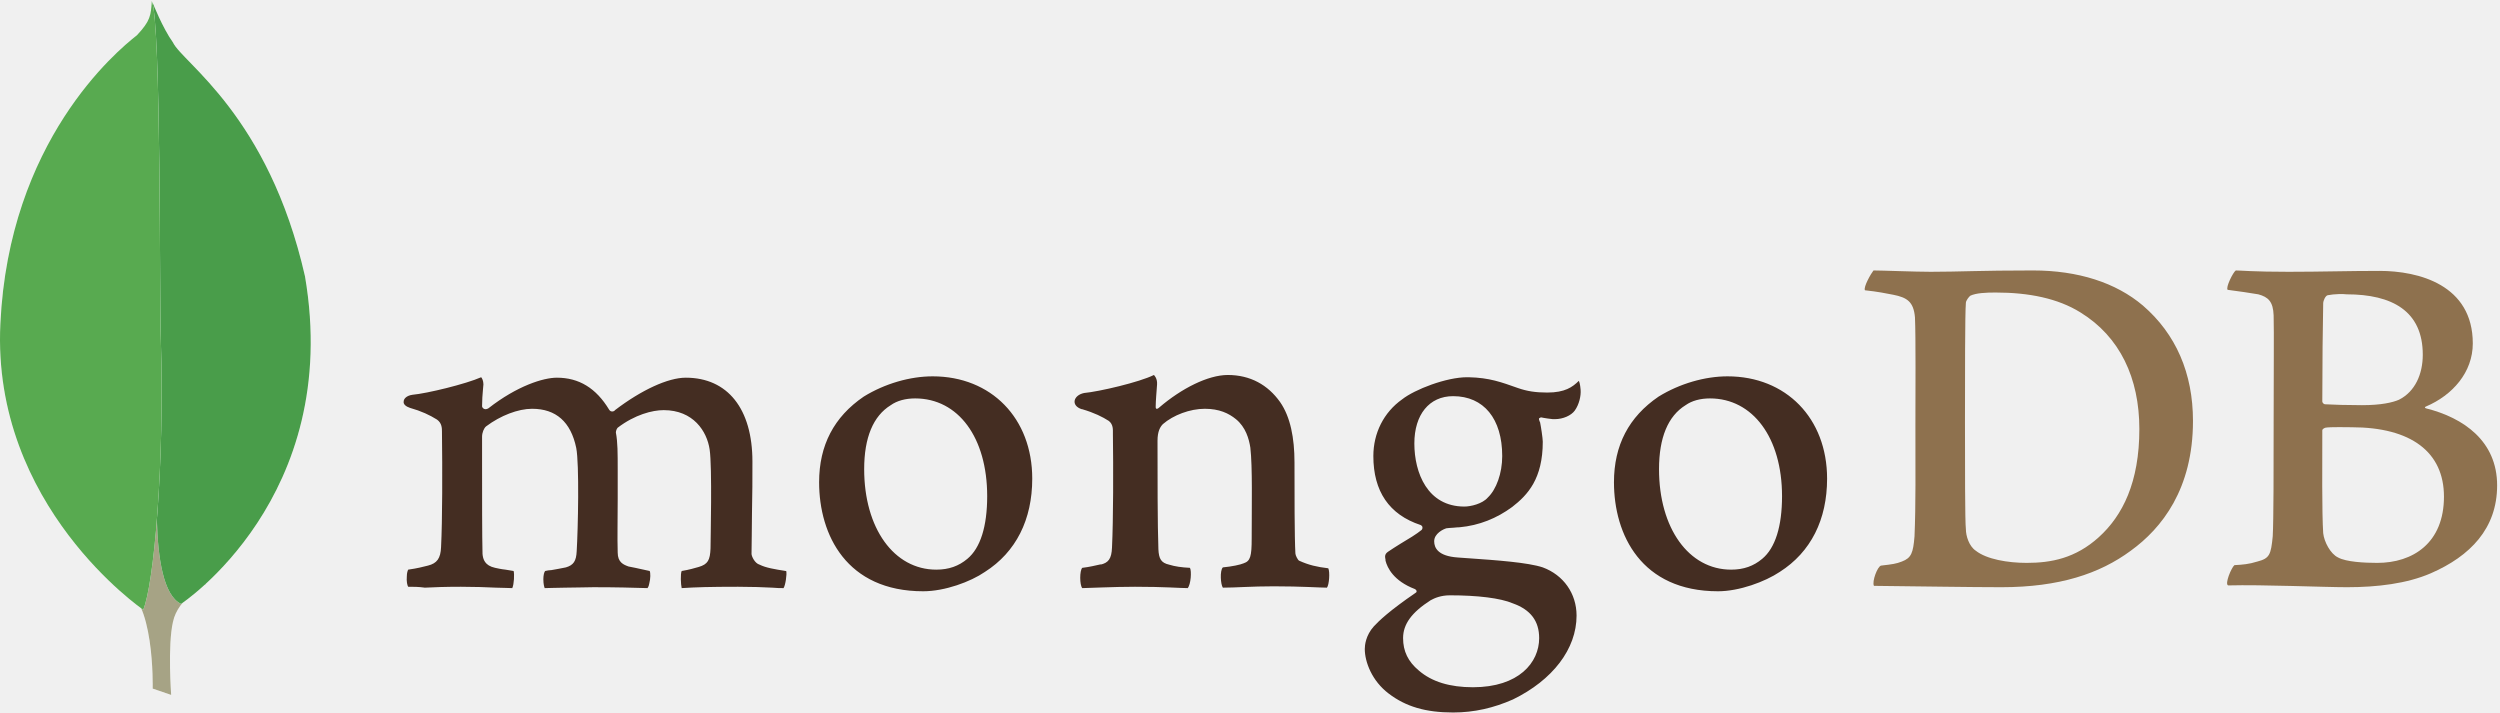
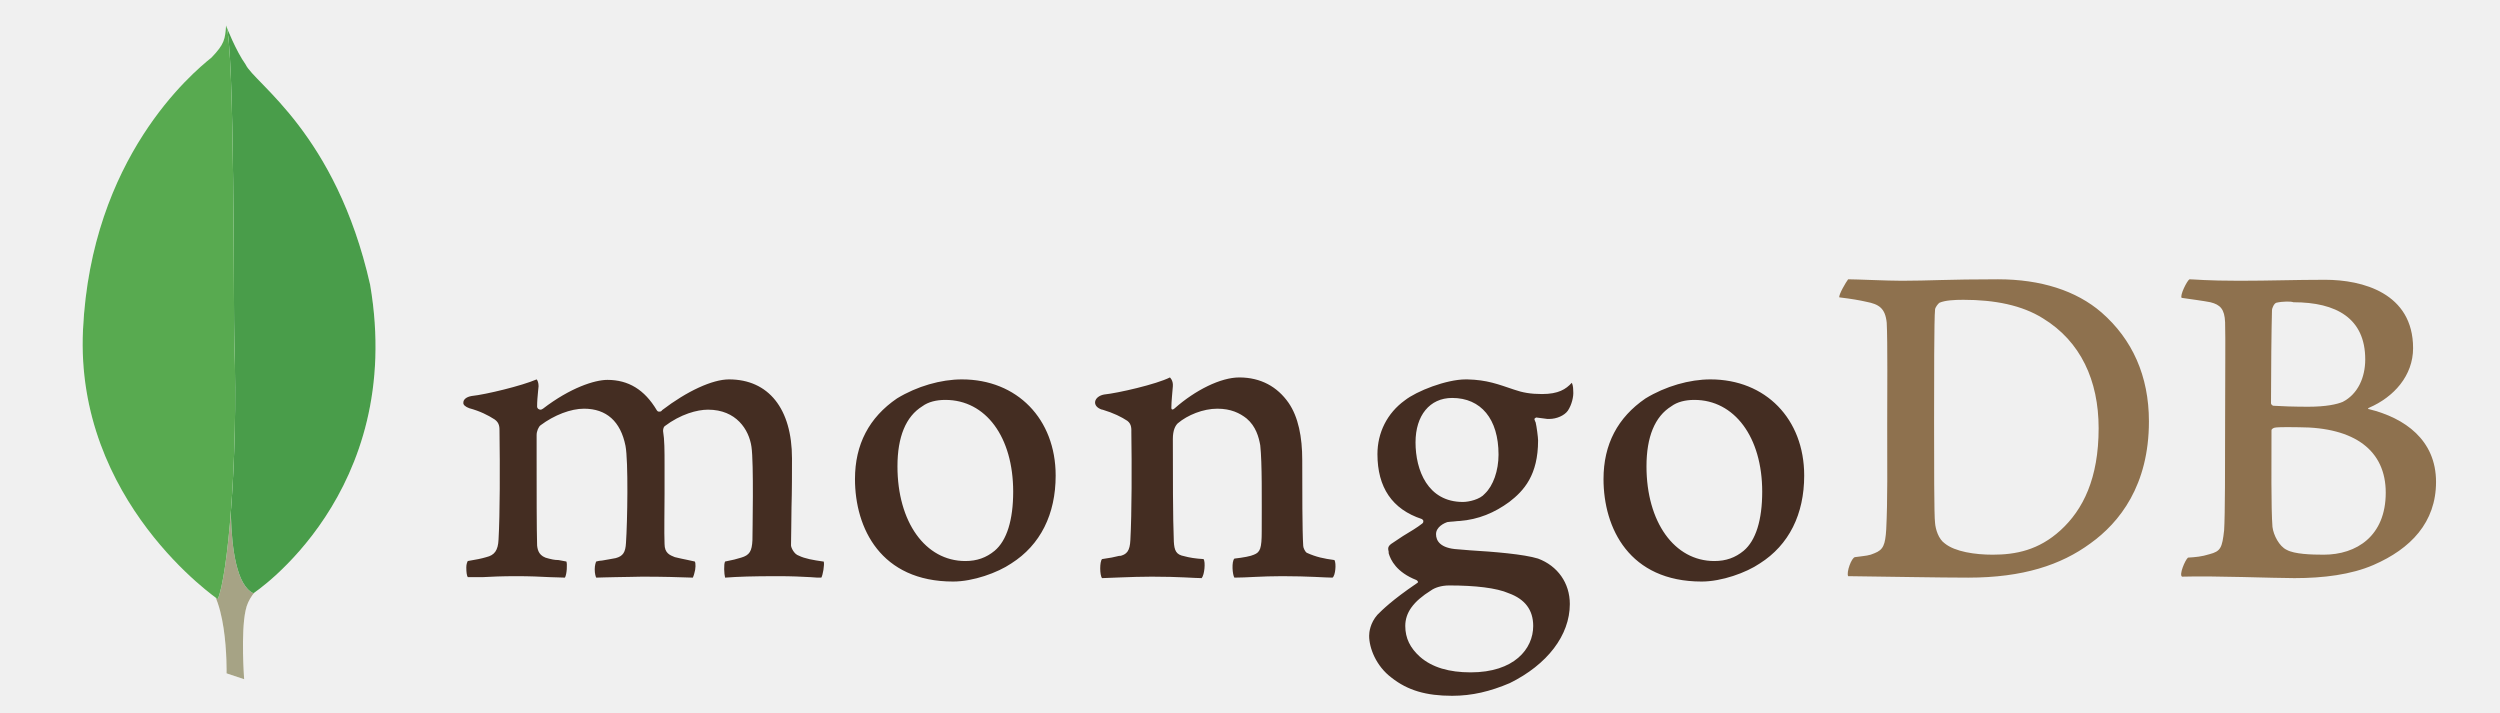
- <svg xmlns="http://www.w3.org/2000/svg" width="512px" height="146px" viewBox="0 0 512 146" version="1.1">
-   <defs />
-   <g stroke="none" stroke-width="1" fill="none" fill-rule="evenodd">
+ <svg xmlns="http://www.w3.org/2000/svg" id="Layer_1" style="enable-background:new 0 0 512 146;" version="1.1" viewBox="0 0 512 146" xml:space="preserve">
+   <style type="text/css">
+ 	.st0{fill:#8E714E;}
+ 	.st1{fill:#442D22;}
+ 	.st2{fill:#FFFFFF;}
+ 	.st3{fill:#A6A385;}
+ 	.st4{fill:#499D4A;}
+ 	.st5{fill:#58AA50;}
+ </style>
+   <g>
    <g>
-       <path d="M476.713,60.463 C476.252,60.555 475.791,61.57 475.791,62.124 C475.699,65.815 475.607,75.597 475.607,82.241 C475.607,82.426 475.883,82.795 476.16,82.795 C477.544,82.887 480.866,82.979 483.727,82.979 C487.695,82.979 490.002,82.426 491.295,81.873 C494.616,80.211 496.185,76.612 496.185,72.644 C496.185,63.693 489.91,60.278 480.589,60.278 C479.943,60.186 478.098,60.186 476.713,60.463 L476.713,60.463 L476.713,60.463 Z M500.523,101.713 C500.523,92.577 493.786,87.501 481.605,87.501 C481.051,87.501 477.175,87.409 476.252,87.593 C475.975,87.686 475.607,87.871 475.607,88.148 C475.607,94.699 475.514,105.128 475.791,109.187 C475.975,110.941 477.268,113.433 478.837,114.171 C480.497,115.094 484.281,115.278 486.865,115.278 C494.155,115.278 500.523,111.218 500.523,101.713 L500.523,101.713 L500.523,101.713 Z M457.889,55.388 C458.811,55.388 461.58,55.664 468.685,55.664 C475.422,55.664 480.774,55.48 487.326,55.48 C495.354,55.48 506.428,58.34 506.428,70.337 C506.428,76.243 502.275,80.95 496.831,83.257 C496.555,83.349 496.555,83.533 496.831,83.625 C504.582,85.564 511.412,90.362 511.412,99.406 C511.412,108.265 505.875,113.894 497.846,117.401 C492.955,119.523 486.865,120.261 480.682,120.261 C475.975,120.261 463.333,119.708 456.32,119.893 C455.582,119.615 456.966,116.293 457.611,115.74 C459.273,115.647 460.564,115.555 462.318,115.001 C464.81,114.356 465.086,113.617 465.455,109.834 C465.64,106.604 465.64,95.16 465.64,87.04 C465.64,75.874 465.733,68.307 465.64,64.616 C465.548,61.755 464.533,60.832 462.503,60.278 C460.934,60.002 458.35,59.632 456.227,59.356 C455.765,58.894 457.334,55.756 457.889,55.388 L457.889,55.388 L457.889,55.388 Z M404.641,112.787 C406.857,114.539 411.194,115.278 415.07,115.278 C420.053,115.278 425.036,114.356 429.835,110.018 C434.726,105.589 438.14,98.76 438.14,87.871 C438.14,77.442 434.172,68.952 426.051,63.97 C421.437,61.108 415.531,59.909 408.702,59.909 C406.672,59.909 404.734,60.002 403.535,60.555 C403.257,60.74 402.612,61.57 402.612,62.031 C402.427,63.877 402.427,78.088 402.427,86.394 C402.427,94.976 402.427,106.973 402.612,108.357 C402.612,109.742 403.257,111.864 404.641,112.787 L404.641,112.787 L404.641,112.787 Z M383.693,55.388 C385.447,55.388 392.183,55.664 395.413,55.664 C401.228,55.664 405.38,55.388 416.361,55.388 C425.589,55.388 433.341,57.879 438.878,62.585 C445.614,68.399 449.122,76.428 449.122,86.209 C449.122,100.144 442.754,108.173 436.386,112.787 C430.02,117.493 421.714,120.261 409.902,120.261 C403.627,120.261 392.83,120.077 383.878,119.984 L383.786,119.984 C383.325,119.154 384.524,115.924 385.262,115.832 C387.662,115.555 388.308,115.462 389.508,115.001 C391.445,114.263 391.815,113.248 392.092,109.834 C392.368,103.466 392.276,95.807 392.276,87.132 C392.276,80.95 392.368,68.86 392.183,64.984 C391.907,61.755 390.523,60.925 387.754,60.37 C386.37,60.094 384.524,59.724 381.941,59.448 C381.571,58.801 383.232,55.941 383.693,55.388 L383.693,55.388 L383.693,55.388 Z" fill="#8E714E" />
-       <path d="M272.033,116.385 C269.726,116.108 268.065,115.74 266.035,114.817 C265.758,114.632 265.296,113.71 265.296,113.34 C265.112,110.11 265.112,100.882 265.112,94.699 C265.112,89.716 264.282,85.379 262.159,82.334 C259.667,78.826 256.068,76.797 251.454,76.797 C247.394,76.797 241.949,79.565 237.427,83.441 C237.335,83.533 236.597,84.18 236.689,83.164 C236.689,82.149 236.874,80.119 236.966,78.735 C237.059,77.442 236.32,76.797 236.32,76.797 C233.367,78.273 225.062,80.211 222.016,80.488 C219.802,80.95 219.248,83.072 221.555,83.81 L221.648,83.81 C224.139,84.548 225.8,85.379 227.091,86.209 C228.014,86.948 227.922,87.963 227.922,88.794 C228.014,95.715 228.014,106.327 227.738,112.141 C227.646,114.448 227,115.278 225.339,115.647 L225.523,115.555 C224.231,115.832 223.216,116.108 221.647,116.293 C221.093,116.847 221.093,119.8 221.647,120.446 C222.662,120.446 228.014,120.169 232.445,120.169 C238.535,120.169 241.673,120.446 243.241,120.446 C243.887,119.708 244.072,116.939 243.703,116.293 C241.949,116.201 240.657,116.017 239.458,115.647 C237.797,115.278 237.335,114.448 237.242,112.51 C237.059,107.618 237.059,97.283 237.059,90.27 C237.059,88.332 237.612,87.409 238.165,86.855 C240.288,85.01 243.703,83.718 246.748,83.718 C249.701,83.718 251.639,84.641 253.115,85.841 C255.145,87.501 255.791,89.9 256.068,91.654 C256.529,95.622 256.345,103.466 256.345,110.295 C256.345,113.986 256.068,114.909 254.684,115.37 C254.038,115.647 252.377,116.017 250.439,116.201 C249.793,116.847 249.978,119.708 250.439,120.354 C253.115,120.354 256.253,120.077 260.867,120.077 C266.588,120.077 270.28,120.354 271.756,120.354 C272.217,119.8 272.402,117.124 272.033,116.385 L272.033,116.385 L272.033,116.385 Z M297.595,81.134 C292.704,81.134 289.659,84.918 289.659,90.823 C289.659,96.822 292.335,103.743 299.902,103.743 C301.194,103.743 303.594,103.189 304.7,101.897 C306.454,100.236 307.654,96.914 307.654,93.408 C307.654,85.748 303.87,81.134 297.595,81.134 L297.595,81.134 L297.595,81.134 Z M296.949,121.922 C295.104,121.922 293.811,122.476 292.981,122.938 C289.105,125.429 287.352,127.828 287.352,130.69 C287.352,133.365 288.367,135.487 290.582,137.333 C293.258,139.64 296.949,140.748 301.655,140.748 C311.068,140.748 315.221,135.672 315.221,130.69 C315.221,127.182 313.467,124.875 309.869,123.584 C307.285,122.476 302.578,121.922 296.949,121.922 L296.949,121.922 L296.949,121.922 Z M297.595,145.916 C291.966,145.916 287.905,144.716 284.399,142.04 C280.984,139.456 279.508,135.58 279.508,132.904 C279.508,132.166 279.693,130.135 281.354,128.29 C282.368,127.182 284.583,125.06 289.844,121.461 C290.028,121.369 290.12,121.277 290.12,121.092 C290.12,120.907 289.935,120.722 289.751,120.631 C285.414,118.97 284.122,116.293 283.752,114.817 L283.752,114.632 C283.661,114.078 283.476,113.525 284.307,112.971 C284.953,112.51 285.876,111.956 286.89,111.31 C288.459,110.387 290.12,109.372 291.135,108.541 C291.32,108.357 291.32,108.173 291.32,107.988 C291.32,107.803 291.135,107.618 290.951,107.527 C284.492,105.404 281.262,100.605 281.262,93.408 C281.262,88.701 283.384,84.456 287.167,81.78 C289.751,79.749 296.211,77.258 300.456,77.258 L300.733,77.258 C305.07,77.35 307.469,78.273 310.883,79.473 C312.729,80.119 314.483,80.395 316.882,80.395 C320.481,80.395 322.05,79.288 323.341,77.997 C323.434,78.181 323.619,78.643 323.711,79.842 C323.803,81.042 323.434,82.795 322.511,84.087 C321.773,85.102 320.112,85.841 318.451,85.841 L317.989,85.841 C316.328,85.656 315.59,85.471 315.59,85.471 L315.221,85.656 C315.129,85.841 315.221,86.025 315.313,86.302 L315.406,86.487 C315.59,87.317 315.959,89.808 315.959,90.455 C315.959,98.022 312.914,101.343 309.684,103.835 C306.546,106.142 302.948,107.618 298.887,107.988 C298.795,107.988 298.426,107.988 297.595,108.08 C297.134,108.08 296.488,108.173 296.395,108.173 L296.303,108.173 C295.565,108.357 293.72,109.28 293.72,110.848 C293.72,112.232 294.55,113.894 298.518,114.171 C299.348,114.263 300.179,114.263 301.102,114.356 C306.362,114.724 312.914,115.186 315.959,116.201 C320.204,117.769 322.88,121.553 322.88,126.075 C322.88,132.904 317.989,139.272 309.869,143.239 C305.901,144.993 301.932,145.916 297.595,145.916 L297.595,145.916 L297.595,145.916 Z M350.196,81.595 C348.258,81.595 346.504,82.056 345.212,82.979 C341.614,85.194 339.768,89.624 339.768,96.083 C339.768,108.173 345.858,116.663 354.533,116.663 C357.117,116.663 359.147,115.924 360.9,114.448 C363.576,112.232 364.961,107.803 364.961,101.62 C364.961,89.624 358.962,81.595 350.196,81.595 L350.196,81.595 L350.196,81.595 Z M351.857,121.092 C336.169,121.092 330.54,109.557 330.54,98.76 C330.54,91.193 333.585,85.379 339.675,81.226 C344.013,78.55 349.181,77.074 353.795,77.074 C365.791,77.074 374.189,85.656 374.189,98.022 C374.189,106.419 370.867,113.063 364.499,117.124 C361.454,119.154 356.194,121.092 351.856,121.092 L351.857,121.092 L351.857,121.092 Z M187.411,81.595 C185.473,81.595 183.72,82.056 182.427,82.979 C178.829,85.194 176.983,89.624 176.983,96.083 C176.983,108.173 183.073,116.663 191.748,116.663 C194.332,116.663 196.362,115.924 198.116,114.448 C200.791,112.232 202.176,107.803 202.176,101.62 C202.176,89.624 196.27,81.595 187.411,81.595 L187.411,81.595 L187.411,81.595 Z M189.072,121.092 C173.384,121.092 167.755,109.557 167.755,98.76 C167.755,91.193 170.8,85.379 176.89,81.226 C181.228,78.55 186.396,77.074 191.01,77.074 C203.007,77.074 211.404,85.656 211.404,98.022 C211.404,106.419 208.082,113.063 201.714,117.124 C198.761,119.154 193.501,121.092 189.072,121.092 L189.072,121.092 L189.072,121.092 Z M83.594,120.169 C83.409,119.893 83.225,119.062 83.317,118.047 C83.317,117.308 83.502,116.847 83.594,116.663 C85.532,116.385 86.547,116.108 87.654,115.832 C89.5,115.37 90.238,114.356 90.33,112.049 C90.608,106.512 90.608,95.991 90.515,88.701 L90.515,88.516 C90.515,87.686 90.515,86.67 89.5,85.932 C88.023,85.01 86.27,84.18 83.963,83.533 C83.132,83.257 82.579,82.795 82.671,82.241 C82.671,81.688 83.225,81.042 84.425,80.857 C87.47,80.58 95.406,78.643 98.543,77.258 C98.728,77.442 99.005,77.997 99.005,78.735 L98.913,79.749 C98.82,80.765 98.728,81.965 98.728,83.164 C98.728,83.533 99.097,83.81 99.466,83.81 C99.651,83.81 99.836,83.718 100.02,83.625 C105.926,79.011 111.278,77.35 114.046,77.35 C118.569,77.35 122.075,79.473 124.752,83.902 C124.936,84.18 125.121,84.271 125.398,84.271 C125.582,84.271 125.859,84.18 125.951,83.995 C131.396,79.842 136.84,77.35 140.439,77.35 C149.021,77.35 154.097,83.718 154.097,94.515 C154.097,97.56 154.097,101.528 154.005,105.128 C154.005,108.357 153.913,111.31 153.913,113.433 C153.913,113.894 154.558,115.37 155.574,115.647 C156.865,116.293 158.619,116.57 160.926,116.939 L161.018,116.939 C161.203,117.585 160.834,119.984 160.465,120.446 C159.911,120.446 159.08,120.446 158.158,120.354 C156.404,120.261 153.913,120.169 151.144,120.169 C145.423,120.169 142.47,120.261 139.608,120.446 C139.425,119.708 139.332,117.493 139.608,116.939 C141.27,116.663 142.1,116.385 143.116,116.108 C144.962,115.555 145.423,114.724 145.515,112.325 C145.515,110.572 145.884,95.622 145.33,92.023 C144.777,88.332 142.008,83.995 135.917,83.995 C133.61,83.995 130.012,84.918 126.505,87.593 C126.321,87.778 126.136,88.239 126.136,88.516 L126.136,88.609 C126.505,90.546 126.505,92.762 126.505,96.176 L126.505,102.174 C126.505,106.327 126.412,110.203 126.505,113.155 C126.505,115.186 127.705,115.647 128.72,116.017 C129.274,116.108 129.642,116.201 130.104,116.293 C130.935,116.478 131.765,116.663 133.057,116.939 C133.242,117.308 133.242,118.508 132.965,119.523 C132.872,120.077 132.687,120.354 132.596,120.446 C129.458,120.354 126.228,120.261 121.522,120.261 C120.138,120.261 117.738,120.354 115.708,120.354 C114.046,120.354 112.478,120.446 111.556,120.446 C111.463,120.261 111.278,119.615 111.278,118.6 C111.278,117.769 111.463,117.124 111.648,116.939 C112.109,116.847 112.478,116.755 112.94,116.755 C114.046,116.57 114.969,116.385 115.892,116.201 C117.461,115.74 118.015,114.909 118.107,112.879 C118.384,108.265 118.661,95.069 118.015,91.746 C116.908,86.394 113.863,83.718 108.971,83.718 C106.111,83.718 102.511,85.102 99.559,87.317 C99.097,87.686 98.728,88.609 98.728,89.439 L98.728,94.884 C98.728,101.528 98.728,109.834 98.82,113.433 C98.913,114.539 99.281,115.832 101.404,116.293 C101.866,116.385 102.604,116.57 103.527,116.663 L105.188,116.939 C105.373,117.493 105.28,119.708 104.911,120.446 C103.988,120.446 102.881,120.354 101.588,120.354 C99.651,120.261 97.159,120.169 94.391,120.169 C91.161,120.169 88.854,120.261 87.008,120.354 C85.716,120.169 84.701,120.169 83.594,120.169 L83.594,120.169 L83.594,120.169 Z" fill="#442D22" />
+       <path class="st0" d="M466.2,62c-0.4,0.1-0.9,1-0.9,1.6c-0.1,3.5-0.2,12.7-0.2,19c0,0.2,0.3,0.5,0.5,0.5c1.3,0.1,4.4,0.2,7.1,0.2    c3.7,0,5.9-0.5,7.1-1c3.1-1.6,4.6-5,4.6-8.7c0-8.4-5.9-11.7-14.7-11.7C469.2,61.7,467.5,61.7,466.2,62L466.2,62L466.2,62z     M488.6,100.9c0-8.6-6.3-13.4-17.8-13.4c-0.5,0-4.2-0.1-5,0.1c-0.3,0.1-0.6,0.3-0.6,0.5c0,6.2-0.1,16,0.2,19.8    c0.2,1.7,1.4,4,2.9,4.7c1.6,0.9,5.1,1,7.6,1C482.6,113.6,488.6,109.8,488.6,100.9L488.6,100.9L488.6,100.9z M448.4,57.2    c0.9,0,3.5,0.3,10.2,0.3c6.3,0,11.4-0.2,17.6-0.2c7.6,0,18,2.7,18,14c0,5.6-3.9,10-9,12.2c-0.3,0.1-0.3,0.3,0,0.3    c7.3,1.8,13.7,6.3,13.7,14.9c0,8.3-5.2,13.7-12.8,17c-4.6,2-10.3,2.7-16.2,2.7c-4.4,0-16.3-0.5-23-0.3c-0.7-0.3,0.6-3.4,1.2-3.9    c1.6-0.1,2.8-0.2,4.4-0.7c2.3-0.6,2.6-1.3,3-4.9c0.2-3,0.2-13.8,0.2-21.5c0-10.5,0.1-17.7,0-21.1c-0.1-2.7-1-3.6-3-4.1    c-1.5-0.3-3.9-0.6-5.9-0.9C446.4,60.5,447.9,57.5,448.4,57.2L448.4,57.2L448.4,57.2z M398.3,111.3c2.1,1.7,6.2,2.3,9.8,2.3    c4.7,0,9.4-0.9,13.9-5c4.6-4.2,7.8-10.6,7.8-20.9c0-9.8-3.7-17.8-11.4-22.5c-4.3-2.7-9.9-3.8-16.3-3.8c-1.9,0-3.7,0.1-4.9,0.6    c-0.3,0.2-0.9,1-0.9,1.4c-0.2,1.7-0.2,15.1-0.2,23c0,8.1,0,19.4,0.2,20.7C396.4,108.4,397,110.4,398.3,111.3L398.3,111.3    L398.3,111.3z M378.5,57.2c1.7,0,8,0.3,11,0.3c5.5,0,9.4-0.3,19.7-0.3c8.7,0,16,2.3,21.2,6.8c6.3,5.5,9.7,13,9.7,22.3    c0,13.1-6,20.7-12,25c-6,4.4-13.8,7-25,7c-5.9,0-16.1-0.2-24.5-0.3h-0.1c-0.4-0.8,0.7-3.8,1.4-3.9c2.3-0.3,2.9-0.3,4-0.8    c1.8-0.7,2.2-1.7,2.4-4.9c0.3-6,0.2-13.2,0.2-21.4c0-5.8,0.1-17.2-0.1-20.9c-0.3-3-1.6-3.8-4.2-4.3c-1.3-0.3-3-0.6-5.5-0.9    C376.5,60.4,378.1,57.7,378.5,57.2L378.5,57.2L378.5,57.2z" />
+       <path class="st1" d="M273.3,114.7c-2.2-0.3-3.7-0.6-5.7-1.5c-0.3-0.2-0.7-1-0.7-1.4c-0.2-3-0.2-11.7-0.2-17.6    c0-4.7-0.8-8.8-2.8-11.7c-2.3-3.3-5.7-5.2-10.1-5.2c-3.8,0-9,2.6-13.2,6.3c-0.1,0.1-0.8,0.7-0.7-0.3c0-1,0.2-2.9,0.3-4.2    c0.1-1.2-0.6-1.8-0.6-1.8c-2.8,1.4-10.6,3.2-13.5,3.5c-2.1,0.4-2.6,2.4-0.4,3.1h0.1c2.3,0.7,3.9,1.5,5.1,2.3    c0.9,0.7,0.8,1.7,0.8,2.4c0.1,6.5,0.1,16.5-0.2,22c-0.1,2.2-0.7,3-2.3,3.3l0.2-0.1c-1.2,0.3-2.2,0.5-3.7,0.7    c-0.5,0.5-0.5,3.3,0,3.9c1,0,6-0.3,10.2-0.3c5.7,0,8.7,0.3,10.2,0.3c0.6-0.7,0.8-3.3,0.4-3.9c-1.7-0.1-2.9-0.3-4-0.6    c-1.6-0.3-2-1.1-2.1-3c-0.2-4.6-0.2-14.3-0.2-21c0-1.8,0.5-2.7,1-3.2c2-1.7,5.2-3,8.1-3c2.8,0,4.6,0.9,6,2    c1.9,1.6,2.5,3.8,2.8,5.5c0.4,3.7,0.3,11.1,0.3,17.6c0,3.5-0.3,4.3-1.6,4.8c-0.6,0.3-2.2,0.6-4,0.8c-0.6,0.6-0.4,3.3,0,3.9    c2.5,0,5.5-0.3,9.8-0.3c5.4,0,8.9,0.3,10.3,0.3C273.5,117.9,273.7,115.4,273.3,114.7L273.3,114.7L273.3,114.7z M297.4,81.5    c-4.6,0-7.5,3.6-7.5,9.1c0,5.7,2.5,12.2,9.7,12.2c1.2,0,3.5-0.5,4.5-1.7c1.7-1.6,2.8-4.7,2.8-8C306.9,85.8,303.3,81.5,297.4,81.5    L297.4,81.5L297.4,81.5z M296.8,119.9c-1.7,0-3,0.5-3.7,1c-3.7,2.3-5.3,4.6-5.3,7.3c0,2.5,1,4.5,3,6.3c2.5,2.2,6,3.2,10.4,3.2    c8.9,0,12.8-4.8,12.8-9.5c0-3.3-1.7-5.5-5-6.7C306.5,120.4,302.1,119.9,296.8,119.9L296.8,119.9L296.8,119.9z M297.4,142.5    c-5.3,0-9.1-1.1-12.4-3.7c-3.2-2.4-4.6-6.1-4.6-8.6c0-0.7,0.2-2.6,1.7-4.3c1-1,3-3,8-6.4c0.2-0.1,0.3-0.2,0.3-0.3    c0-0.2-0.2-0.3-0.3-0.4c-4.1-1.6-5.3-4.1-5.7-5.5V113c-0.1-0.5-0.3-1,0.5-1.6c0.6-0.4,1.5-1,2.4-1.6c1.5-0.9,3-1.8,4-2.6    c0.2-0.2,0.2-0.3,0.2-0.5s-0.2-0.3-0.3-0.4c-6.1-2-9.1-6.5-9.1-13.3c0-4.4,2-8.4,5.6-11c2.4-1.9,8.5-4.3,12.5-4.3h0.3    c4.1,0.1,6.3,1,9.6,2.1c1.7,0.6,3.4,0.9,5.7,0.9c3.4,0,4.9-1,6.1-2.3c0.1,0.2,0.3,0.6,0.3,1.7c0.1,1.1-0.3,2.8-1.1,4    c-0.7,1-2.3,1.7-3.8,1.7h-0.4c-1.6-0.2-2.3-0.3-2.3-0.3l-0.3,0.2c-0.1,0.2,0,0.3,0.1,0.6l0.1,0.2c0.2,0.8,0.5,3.1,0.5,3.7    c0,7.1-2.9,10.3-5.9,12.6c-3,2.2-6.3,3.6-10.2,3.9c-0.1,0-0.4,0-1.2,0.1c-0.4,0-1,0.1-1.1,0.1h-0.1c-0.7,0.2-2.4,1-2.4,2.5    c0,1.3,0.8,2.9,4.5,3.1c0.8,0.1,1.6,0.1,2.4,0.2c5,0.3,11.1,0.8,14,1.7c4,1.5,6.5,5,6.5,9.3c0,6.4-4.6,12.4-12.3,16.2    C305.2,141.6,301.5,142.5,297.4,142.5L297.4,142.5L297.4,142.5z M347,81.9c-1.8,0-3.5,0.4-4.7,1.3c-3.4,2.1-5.1,6.3-5.1,12.3    c0,11.4,5.7,19.4,13.9,19.4c2.4,0,4.3-0.7,6-2.1c2.5-2.1,3.8-6.3,3.8-12.1C360.9,89.5,355.2,81.9,347,81.9L347,81.9L347,81.9z     M348.5,119.1c-14.8,0-20.1-10.9-20.1-21c0-7.1,2.9-12.6,8.6-16.5c4.1-2.5,9-3.9,13.3-3.9c11.3,0,19.2,8.1,19.2,19.7    c0,7.9-3.1,14.2-9.1,18C357.6,117.3,352.6,119.1,348.5,119.1L348.5,119.1L348.5,119.1z M193.6,81.9c-1.8,0-3.5,0.4-4.7,1.3    c-3.4,2.1-5.1,6.3-5.1,12.3c0,11.4,5.7,19.4,13.9,19.4c2.4,0,4.3-0.7,6-2.1c2.5-2.1,3.8-6.3,3.8-12.1    C207.5,89.5,201.9,81.9,193.6,81.9L193.6,81.9L193.6,81.9z M195.2,119.1c-14.8,0-20.1-10.9-20.1-21c0-7.1,2.9-12.6,8.6-16.5    c4.1-2.5,9-3.9,13.3-3.9c11.3,0,19.2,8.1,19.2,19.7c0,7.9-3.1,14.2-9.1,18C204.3,117.3,199.3,119.1,195.2,119.1L195.2,119.1    L195.2,119.1z M95.8,118.2c-0.2-0.3-0.3-1-0.3-2c0-0.7,0.2-1.1,0.3-1.3c1.8-0.3,2.8-0.5,3.8-0.8c1.7-0.4,2.4-1.4,2.5-3.6    c0.3-5.2,0.3-15.1,0.2-22v-0.2c0-0.8,0-1.7-1-2.4c-1.4-0.9-3-1.7-5.2-2.3c-0.8-0.3-1.3-0.7-1.2-1.2c0-0.5,0.5-1.1,1.7-1.3    c2.9-0.3,10.3-2.1,13.3-3.4c0.2,0.2,0.4,0.7,0.4,1.4l-0.1,1c-0.1,1-0.2,2.1-0.2,3.2c0,0.3,0.3,0.6,0.7,0.6c0.2,0,0.3-0.1,0.5-0.2    c5.6-4.3,10.6-5.9,13.2-5.9c4.3,0,7.6,2,10.1,6.2c0.2,0.3,0.3,0.3,0.6,0.3c0.2,0,0.4-0.1,0.5-0.3c5.1-3.9,10.3-6.3,13.7-6.3    c8.1,0,12.9,6,12.9,16.2c0,2.9,0,6.6-0.1,10c0,3-0.1,5.8-0.1,7.8c0,0.4,0.6,1.8,1.6,2.1c1.2,0.6,2.9,0.9,5,1.2h0.1    c0.2,0.6-0.2,2.9-0.5,3.3c-0.5,0-1.3,0-2.2-0.1c-1.7-0.1-4-0.2-6.6-0.2c-5.4,0-8.2,0.1-10.9,0.3c-0.2-0.7-0.3-2.8,0-3.3    c1.6-0.3,2.3-0.5,3.3-0.8c1.7-0.5,2.2-1.3,2.3-3.6c0-1.7,0.3-15.7-0.2-19.1c-0.5-3.5-3.1-7.6-8.9-7.6c-2.2,0-5.6,0.9-8.9,3.4    c-0.2,0.2-0.3,0.6-0.3,0.9v0.1c0.3,1.8,0.3,3.9,0.3,7.1v5.7c0,3.9-0.1,7.6,0,10.3c0,1.9,1.1,2.3,2.1,2.7c0.5,0.1,0.9,0.2,1.3,0.3    c0.8,0.2,1.6,0.3,2.8,0.6c0.2,0.3,0.2,1.5-0.1,2.4c-0.1,0.5-0.3,0.8-0.3,0.9c-3-0.1-6-0.2-10.4-0.2c-1.3,0-3.6,0.1-5.5,0.1    c-1.6,0-3,0.1-3.9,0.1c-0.1-0.2-0.3-0.8-0.3-1.7c0-0.8,0.2-1.4,0.3-1.6c0.4-0.1,0.8-0.2,1.2-0.2c1-0.2,1.9-0.3,2.8-0.5    c1.5-0.4,2-1.2,2.1-3.1c0.3-4.3,0.5-16.8-0.1-19.9c-1-5-3.9-7.6-8.5-7.6c-2.7,0-6.1,1.3-8.9,3.4c-0.4,0.3-0.8,1.2-0.8,2v5.1    c0,6.3,0,14.1,0.1,17.5c0.1,1,0.4,2.3,2.4,2.7c0.4,0.1,1.1,0.3,2,0.3l1.6,0.3c0.2,0.5,0.1,2.6-0.3,3.3c-0.9,0-1.9-0.1-3.1-0.1    c-1.8-0.1-4.2-0.2-6.8-0.2c-3,0-5.2,0.1-7,0.2C97.8,118.2,96.8,118.2,95.8,118.2L95.8,118.2L95.8,118.2z" />
      <g>
-         <path d="M35.053,142.317 L31.27,141.024 C31.27,141.024 31.732,121.738 24.811,120.354 C20.197,115.001 25.549,-106.659 42.159,119.615 C42.159,119.615 36.438,122.476 35.423,127.367 C34.315,132.166 35.053,142.317 35.053,142.317 L35.053,142.317 L35.053,142.317 Z" fill="#FFFFFF" />
-         <path d="M35.053,142.317 L31.27,141.024 C31.27,141.024 31.732,121.738 24.811,120.354 C20.197,115.001 25.549,-106.659 42.159,119.615 C42.159,119.615 36.438,122.476 35.423,127.367 C34.315,132.166 35.053,142.317 35.053,142.317 L35.053,142.317 L35.053,142.317 Z" fill="#A6A385" />
-         <path d="M37.084,123.676 C37.084,123.676 70.213,101.897 62.461,56.587 C54.987,23.643 37.36,12.846 35.423,8.693 C33.301,5.74 31.27,0.572 31.27,0.572 L32.655,92.207 C32.655,92.3 29.794,120.261 37.084,123.676" fill="#FFFFFF" />
-         <path d="M37.084,123.676 C37.084,123.676 70.213,101.897 62.461,56.587 C54.987,23.643 37.36,12.846 35.423,8.693 C33.301,5.74 31.27,0.572 31.27,0.572 L32.655,92.207 C32.655,92.3 29.794,120.261 37.084,123.676" fill="#499D4A" />
-         <path d="M29.333,124.875 C29.333,124.875 -1.767,103.65 0.079,66.277 C1.832,28.903 23.795,10.539 28.04,7.216 C30.809,4.264 30.901,3.156 31.086,0.203 C33.024,4.356 32.655,62.309 32.931,69.137 C33.762,95.437 31.455,119.893 29.333,124.875 L29.333,124.875 L29.333,124.875 Z" fill="#FFFFFF" />
-         <path d="M29.333,124.875 C29.333,124.875 -1.767,103.65 0.079,66.277 C1.832,28.903 23.795,10.539 28.04,7.216 C30.809,4.264 30.901,3.156 31.086,0.203 C33.024,4.356 32.655,62.309 32.931,69.137 C33.762,95.437 31.455,119.893 29.333,124.875 L29.333,124.875 L29.333,124.875 Z" fill="#58AA50" />
+         <path class="st2" d="M50,139.1l-3.6-1.2c0,0,0.4-18.2-6.1-19.5c-4.3-5,0.7-213.9,16.3-0.7c0,0-5.4,2.7-6.3,7.3     C49.3,129.5,50,139.1,50,139.1L50,139.1L50,139.1z" />
+         <path class="st3" d="M50,139.1l-3.6-1.2c0,0,0.4-18.2-6.1-19.5c-4.3-5,0.7-213.9,16.3-0.7c0,0-5.4,2.7-6.3,7.3     C49.3,129.5,50,139.1,50,139.1L50,139.1L50,139.1z" />
+         <path class="st2" d="M51.9,121.5c0,0,31.2-20.5,23.9-63.2c-7-31-23.7-41.2-25.5-45.1c-2-2.8-3.9-7.7-3.9-7.7l1.3,86.3     C47.8,92,45.1,118.3,51.9,121.5" />
+         <path class="st4" d="M51.9,121.5c0,0,31.2-20.5,23.9-63.2c-7-31-23.7-41.2-25.5-45.1c-2-2.8-3.9-7.7-3.9-7.7l1.3,86.3     C47.8,92,45.1,118.3,51.9,121.5" />
+         <path class="st2" d="M44.6,122.7c0,0-29.3-20-27.6-55.2c1.7-35.2,22.3-52.5,26.3-55.7C46,9,46.1,8,46.3,5.2     c1.8,3.9,1.5,58.5,1.7,65C48.8,94.9,46.6,118,44.6,122.7L44.6,122.7L44.6,122.7z" />
+         <path class="st5" d="M44.6,122.7c0,0-29.3-20-27.6-55.2c1.7-35.2,22.3-52.5,26.3-55.7C46,9,46.1,8,46.3,5.2     c1.8,3.9,1.5,58.5,1.7,65C48.8,94.9,46.6,118,44.6,122.7L44.6,122.7L44.6,122.7z" />
      </g>
    </g>
  </g>
</svg>
